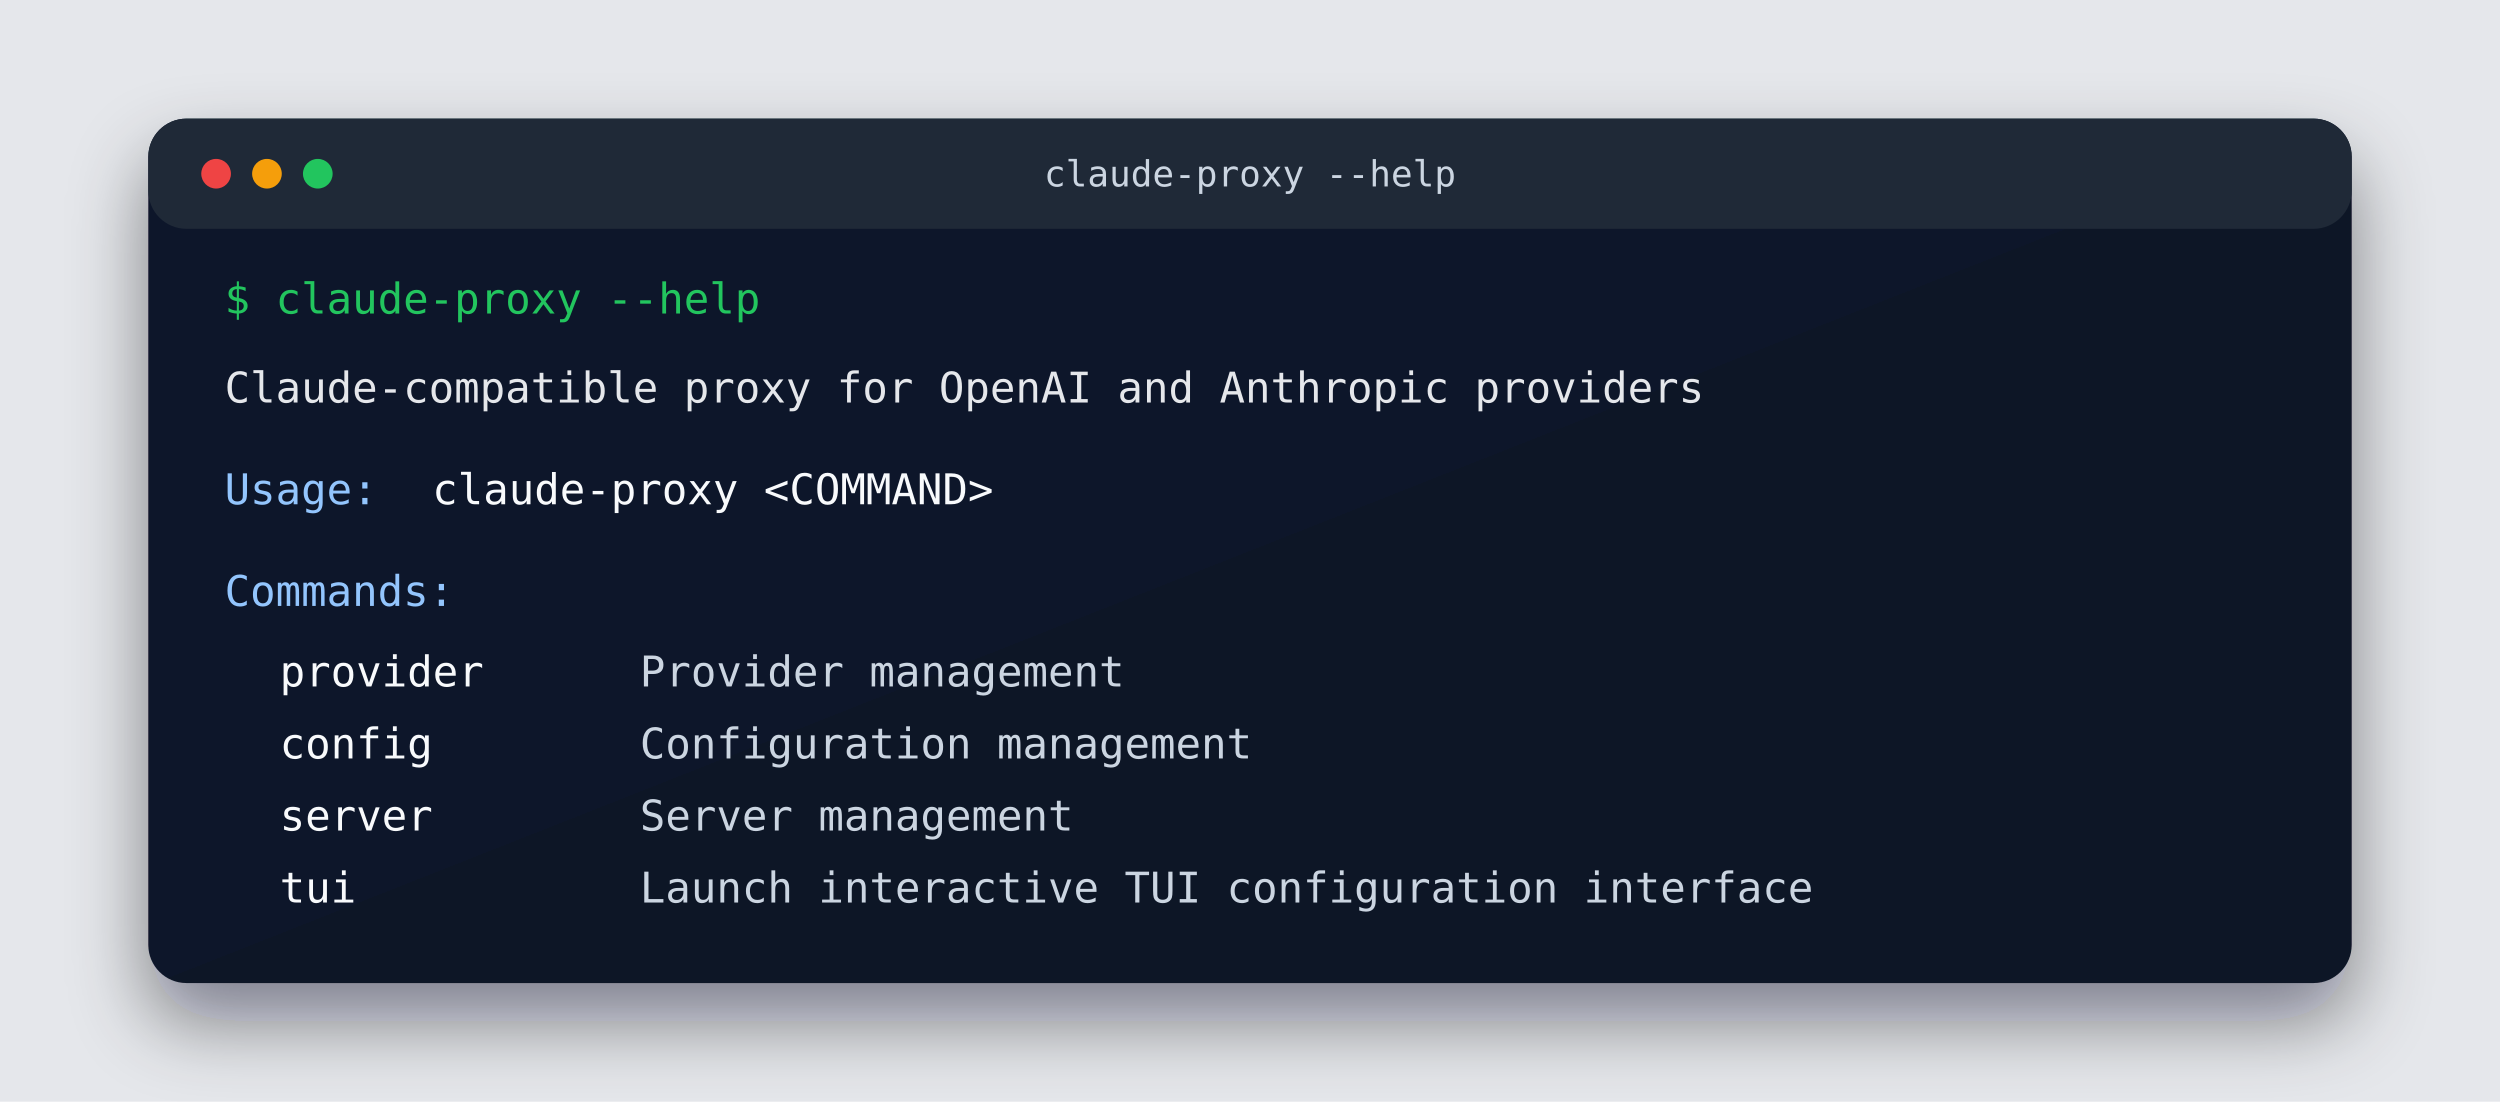
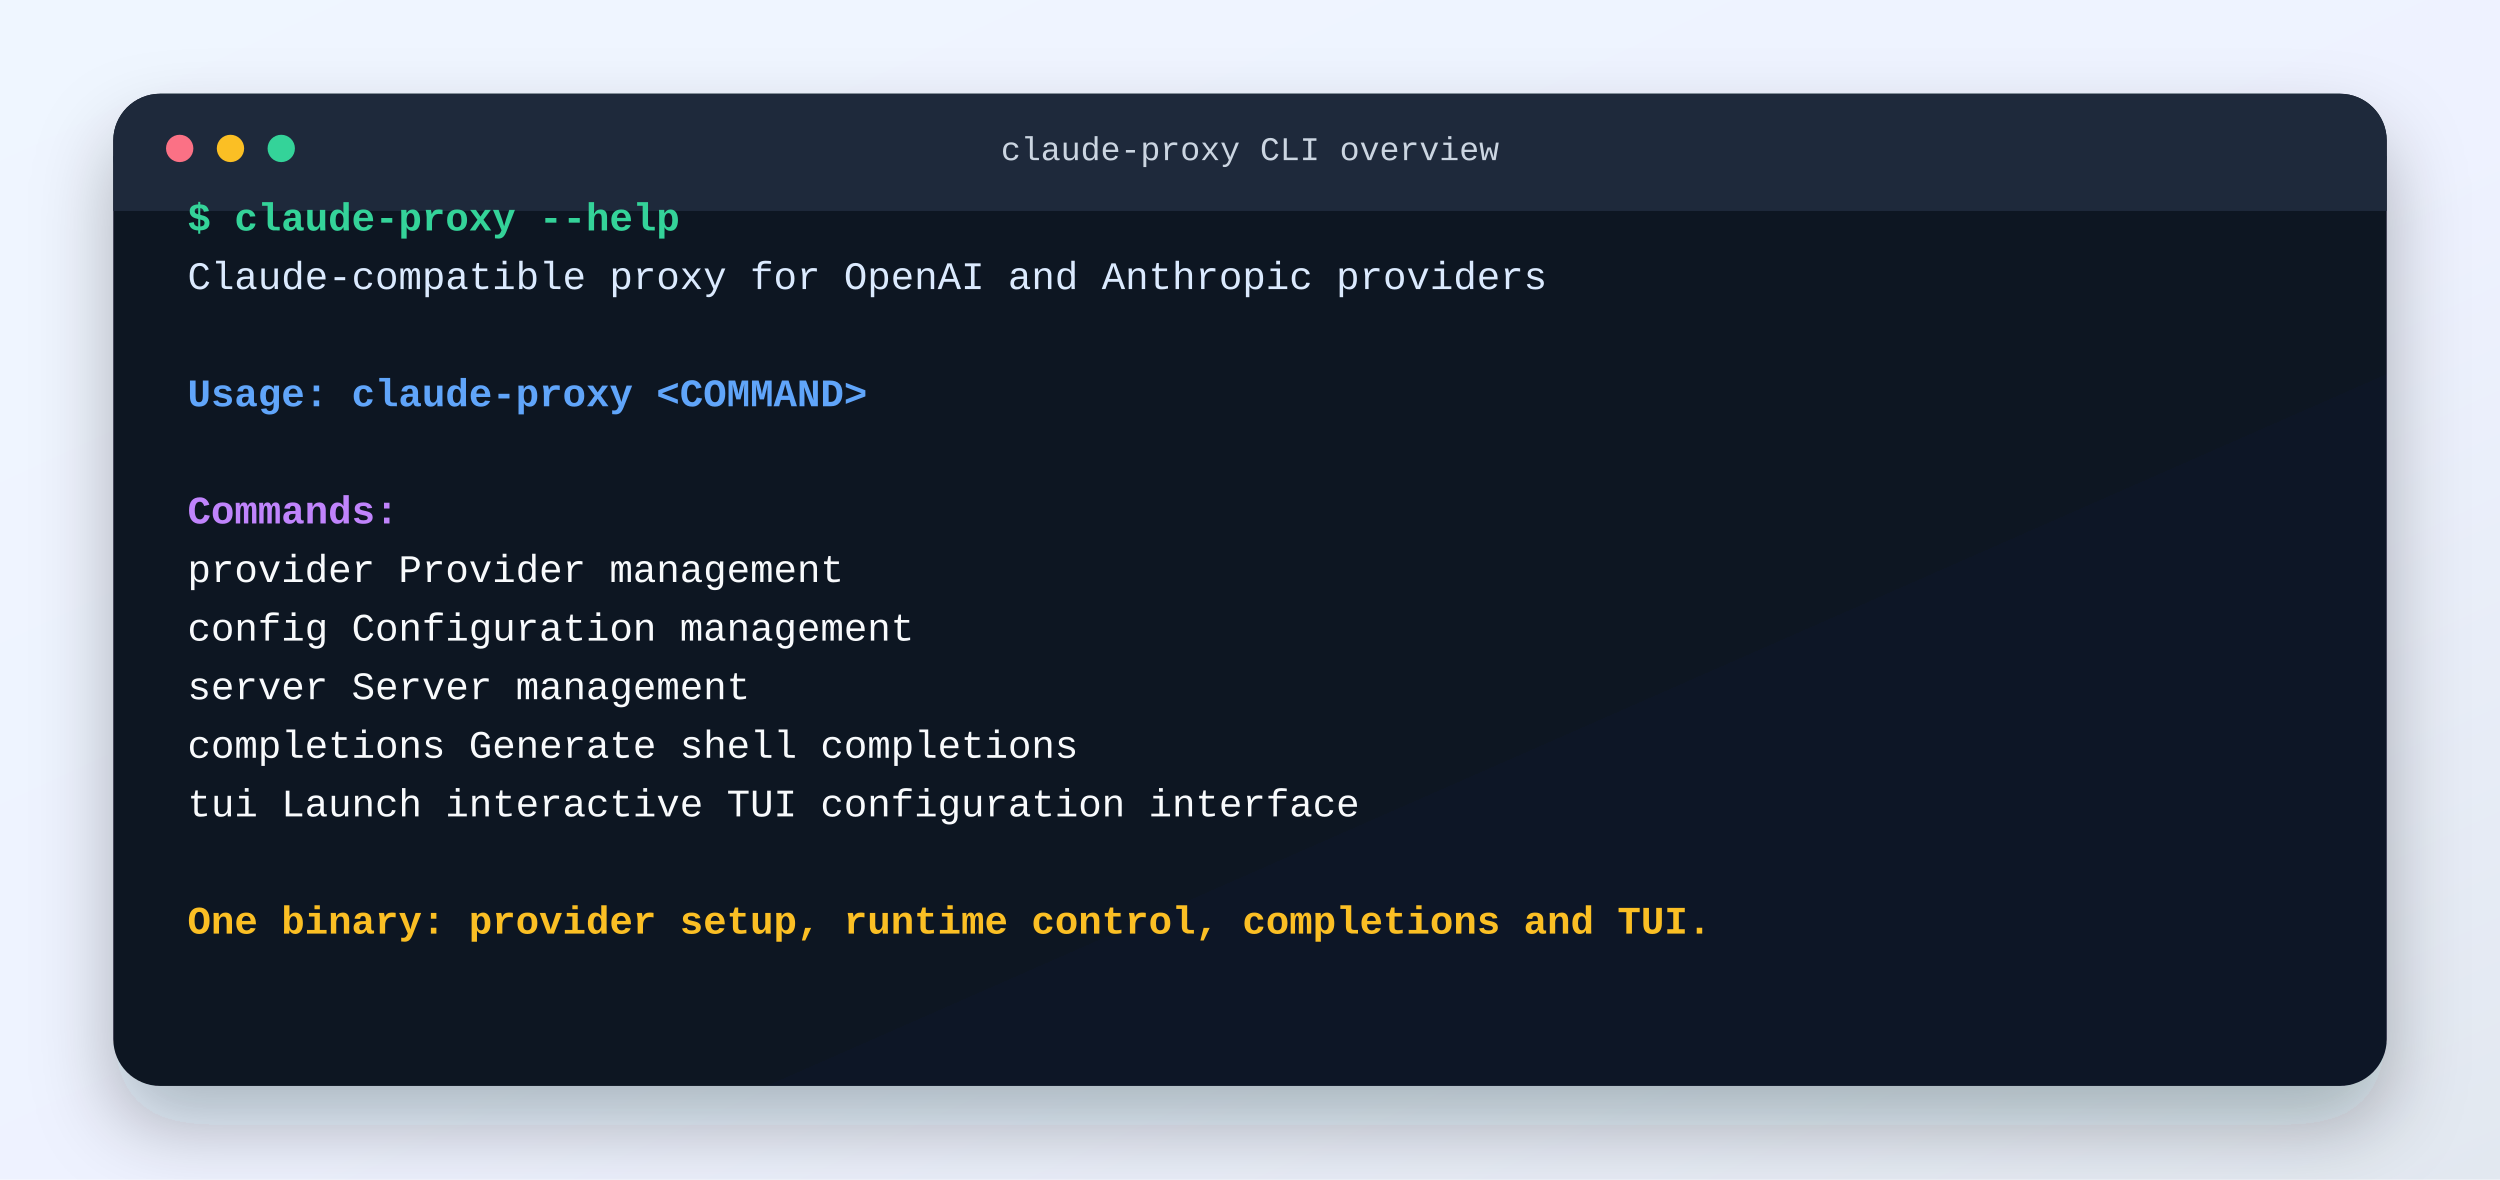
- <svg xmlns="http://www.w3.org/2000/svg" width="1180" height="520" viewBox="0 0 1180 520" role="img" aria-labelledby="title desc">
+ <svg xmlns="http://www.w3.org/2000/svg" width="1280" height="604" viewBox="0 0 1280 604" role="img" aria-labelledby="title desc">
  <defs>
-     <linearGradient id="bg" x1="0" x2="1" y1="0" y2="1">
-       <stop offset="0%" stop-color="#0f172a" />
-       <stop offset="100%" stop-color="#111827" />
+     <linearGradient id="page" x1="0" x2="1" y1="0" y2="1">
+       <stop offset="0%" stop-color="#eff6ff" />
+       <stop offset="55%" stop-color="#eef2ff" />
+       <stop offset="100%" stop-color="#e2e8f0" />
+     </linearGradient>
+     <linearGradient id="terminal" x1="0" x2="1" y1="0" y2="1">
+       <stop offset="0%" stop-color="#0b1220" />
+       <stop offset="100%" stop-color="#101827" />
    </linearGradient>
    <filter id="shadow" x="-20%" y="-20%" width="140%" height="140%">
-       <feDropShadow dx="0" dy="18" stdDeviation="18" flood-color="#020617" flood-opacity="0.45" />
+       <feDropShadow dx="0" dy="20" stdDeviation="20" flood-color="#0f172a" flood-opacity="0.28" />
    </filter>
  </defs>
-   <rect width="1180" height="520" fill="#e5e7eb" />
-   <rect x="70" y="56" width="1040" height="408" rx="18" fill="url(#bg)" filter="url(#shadow)" />
-   <rect x="70" y="56" width="1040" height="52" rx="18" fill="#1f2937" />
-   <circle cx="102" cy="82" r="7" fill="#ef4444" />
-   <circle cx="126" cy="82" r="7" fill="#f59e0b" />
-   <circle cx="150" cy="82" r="7" fill="#22c55e" />
-   <text x="590" y="88" text-anchor="middle" fill="#cbd5e1" font-family="ui-monospace, SFMono-Regular, Menlo, Consolas, monospace" font-size="17">claude-proxy --help</text>
-   <text x="106" y="148" fill="#22c55e" font-family="ui-monospace, SFMono-Regular, Menlo, Consolas, monospace" font-size="20">$ claude-proxy --help</text>
-   <text x="106" y="190" fill="#e5e7eb" font-family="ui-monospace, SFMono-Regular, Menlo, Consolas, monospace" font-size="20">Claude-compatible proxy for OpenAI and Anthropic providers</text>
-   <text x="106" y="238" fill="#93c5fd" font-family="ui-monospace, SFMono-Regular, Menlo, Consolas, monospace" font-size="20">Usage:</text>
-   <text x="204" y="238" fill="#f8fafc" font-family="ui-monospace, SFMono-Regular, Menlo, Consolas, monospace" font-size="20">claude-proxy &lt;COMMAND&gt;</text>
-   <text x="106" y="286" fill="#93c5fd" font-family="ui-monospace, SFMono-Regular, Menlo, Consolas, monospace" font-size="20">Commands:</text>
-   <text x="132" y="324" fill="#f8fafc" font-family="ui-monospace, SFMono-Regular, Menlo, Consolas, monospace" font-size="20">provider</text>
-   <text x="302" y="324" fill="#cbd5e1" font-family="ui-monospace, SFMono-Regular, Menlo, Consolas, monospace" font-size="20">Provider management</text>
-   <text x="132" y="358" fill="#f8fafc" font-family="ui-monospace, SFMono-Regular, Menlo, Consolas, monospace" font-size="20">config</text>
-   <text x="302" y="358" fill="#cbd5e1" font-family="ui-monospace, SFMono-Regular, Menlo, Consolas, monospace" font-size="20">Configuration management</text>
-   <text x="132" y="392" fill="#f8fafc" font-family="ui-monospace, SFMono-Regular, Menlo, Consolas, monospace" font-size="20">server</text>
-   <text x="302" y="392" fill="#cbd5e1" font-family="ui-monospace, SFMono-Regular, Menlo, Consolas, monospace" font-size="20">Server management</text>
-   <text x="132" y="426" fill="#f8fafc" font-family="ui-monospace, SFMono-Regular, Menlo, Consolas, monospace" font-size="20">tui</text>
-   <text x="302" y="426" fill="#cbd5e1" font-family="ui-monospace, SFMono-Regular, Menlo, Consolas, monospace" font-size="20">Launch interactive TUI configuration interface</text>
+   <rect width="1280" height="604" rx="0" fill="url(#page)" />
+   <rect x="58" y="48" width="1164" height="508" rx="24" fill="url(#terminal)" filter="url(#shadow)" />
+   <rect x="58" y="48" width="1164" height="56" rx="24" fill="#1e293b" />
+   <rect x="58" y="80" width="1164" height="28" fill="#1e293b" />
+   <circle cx="92" cy="76" r="7" fill="#fb7185" />
+   <circle cx="118" cy="76" r="7" fill="#fbbf24" />
+   <circle cx="144" cy="76" r="7" fill="#34d399" />
+   <text x="640" y="82" text-anchor="middle" fill="#cbd5e1" font-family="ui-monospace, SFMono-Regular, Menlo, Monaco, Consolas, 'Liberation Mono', monospace" font-size="17">claude-proxy CLI overview</text>
+   <text x="96" y="118" fill="#34d399" font-family="ui-monospace, SFMono-Regular, Menlo, Monaco, Consolas, 'Liberation Mono', monospace" font-size="20" font-weight="700">$ claude-proxy --help</text>
+   <text x="96" y="148" fill="#dbeafe" font-family="ui-monospace, SFMono-Regular, Menlo, Monaco, Consolas, 'Liberation Mono', monospace" font-size="20" font-weight="400">Claude-compatible proxy for OpenAI and Anthropic providers</text>
+   <text x="96" y="178" fill="#dbeafe" font-family="ui-monospace, SFMono-Regular, Menlo, Monaco, Consolas, 'Liberation Mono', monospace" font-size="20" font-weight="400" />
+   <text x="96" y="208" fill="#60a5fa" font-family="ui-monospace, SFMono-Regular, Menlo, Monaco, Consolas, 'Liberation Mono', monospace" font-size="20" font-weight="700">Usage: claude-proxy &lt;COMMAND&gt;</text>
+   <text x="96" y="238" fill="#dbeafe" font-family="ui-monospace, SFMono-Regular, Menlo, Monaco, Consolas, 'Liberation Mono', monospace" font-size="20" font-weight="400" />
+   <text x="96" y="268" fill="#c084fc" font-family="ui-monospace, SFMono-Regular, Menlo, Monaco, Consolas, 'Liberation Mono', monospace" font-size="20" font-weight="700">Commands:</text>
+   <text x="96" y="298" fill="#f8fafc" font-family="ui-monospace, SFMono-Regular, Menlo, Monaco, Consolas, 'Liberation Mono', monospace" font-size="20" font-weight="400">  provider     Provider management</text>
+   <text x="96" y="328" fill="#f8fafc" font-family="ui-monospace, SFMono-Regular, Menlo, Monaco, Consolas, 'Liberation Mono', monospace" font-size="20" font-weight="400">  config       Configuration management</text>
+   <text x="96" y="358" fill="#f8fafc" font-family="ui-monospace, SFMono-Regular, Menlo, Monaco, Consolas, 'Liberation Mono', monospace" font-size="20" font-weight="400">  server       Server management</text>
+   <text x="96" y="388" fill="#f8fafc" font-family="ui-monospace, SFMono-Regular, Menlo, Monaco, Consolas, 'Liberation Mono', monospace" font-size="20" font-weight="400">  completions  Generate shell completions</text>
+   <text x="96" y="418" fill="#f8fafc" font-family="ui-monospace, SFMono-Regular, Menlo, Monaco, Consolas, 'Liberation Mono', monospace" font-size="20" font-weight="400">  tui          Launch interactive TUI configuration interface</text>
+   <text x="96" y="448" fill="#dbeafe" font-family="ui-monospace, SFMono-Regular, Menlo, Monaco, Consolas, 'Liberation Mono', monospace" font-size="20" font-weight="400" />
+   <text x="96" y="478" fill="#fbbf24" font-family="ui-monospace, SFMono-Regular, Menlo, Monaco, Consolas, 'Liberation Mono', monospace" font-size="20" font-weight="700">One binary: provider setup, runtime control, completions and TUI.</text>
</svg>
